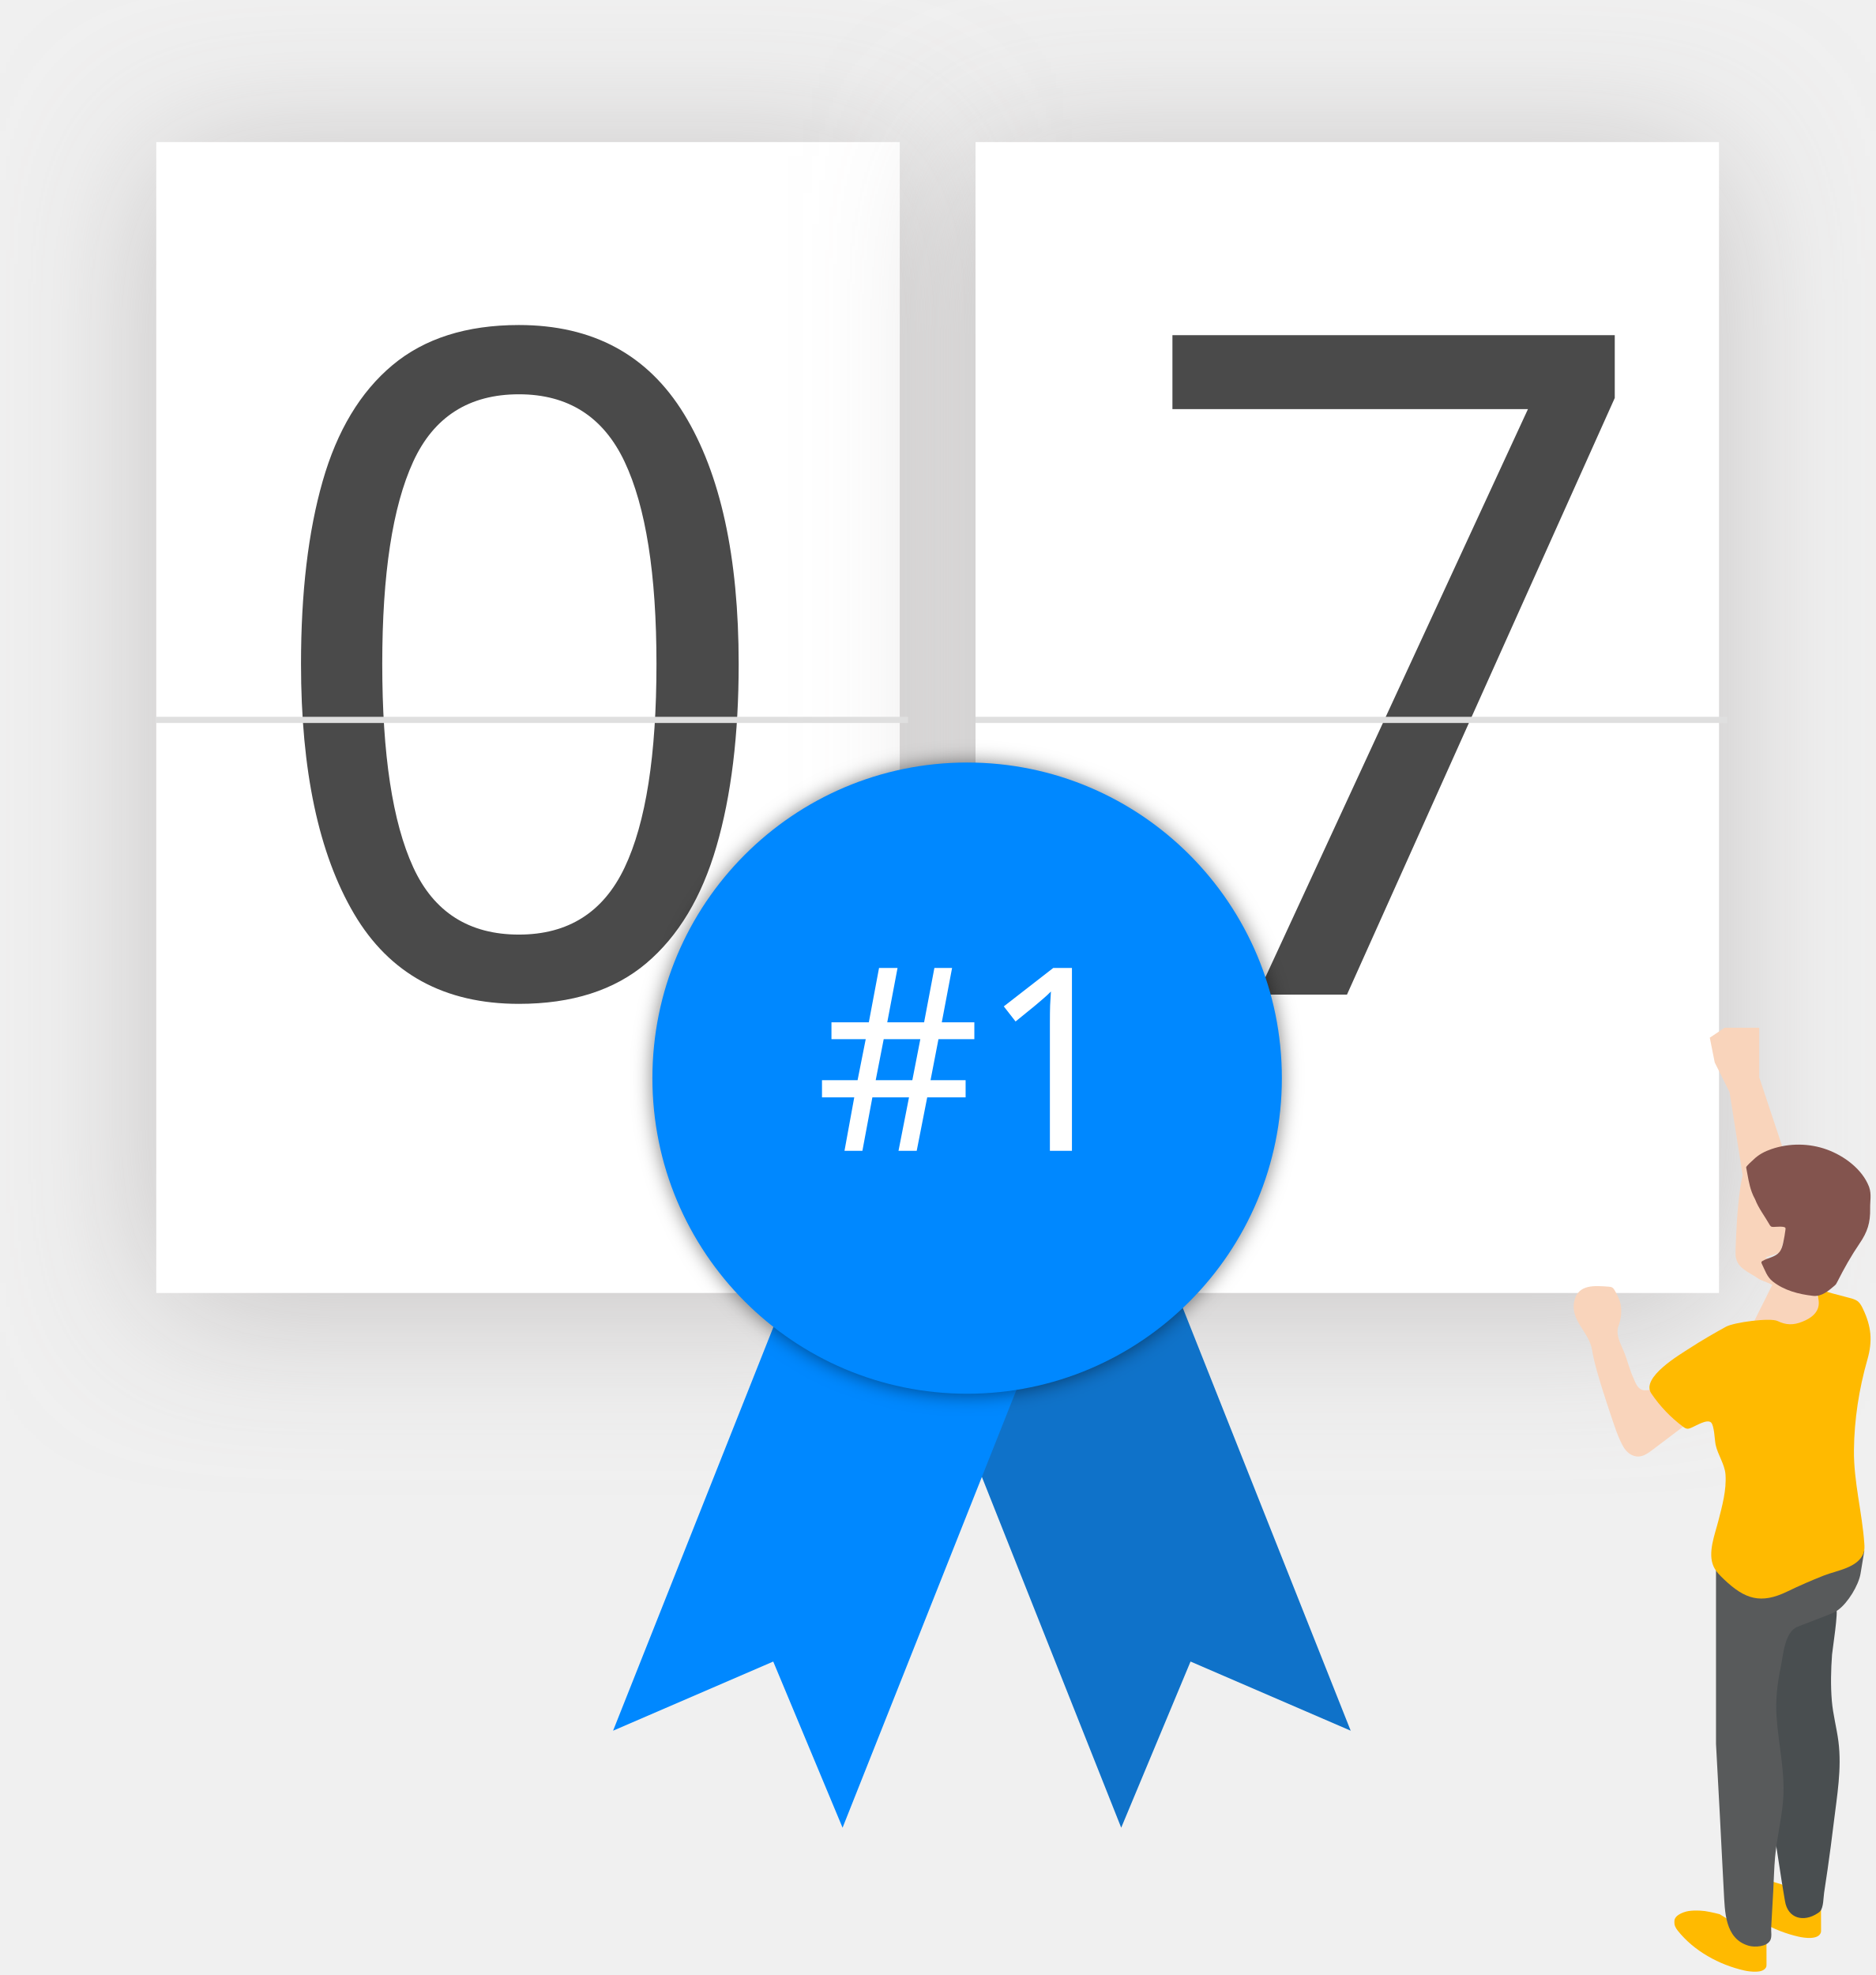
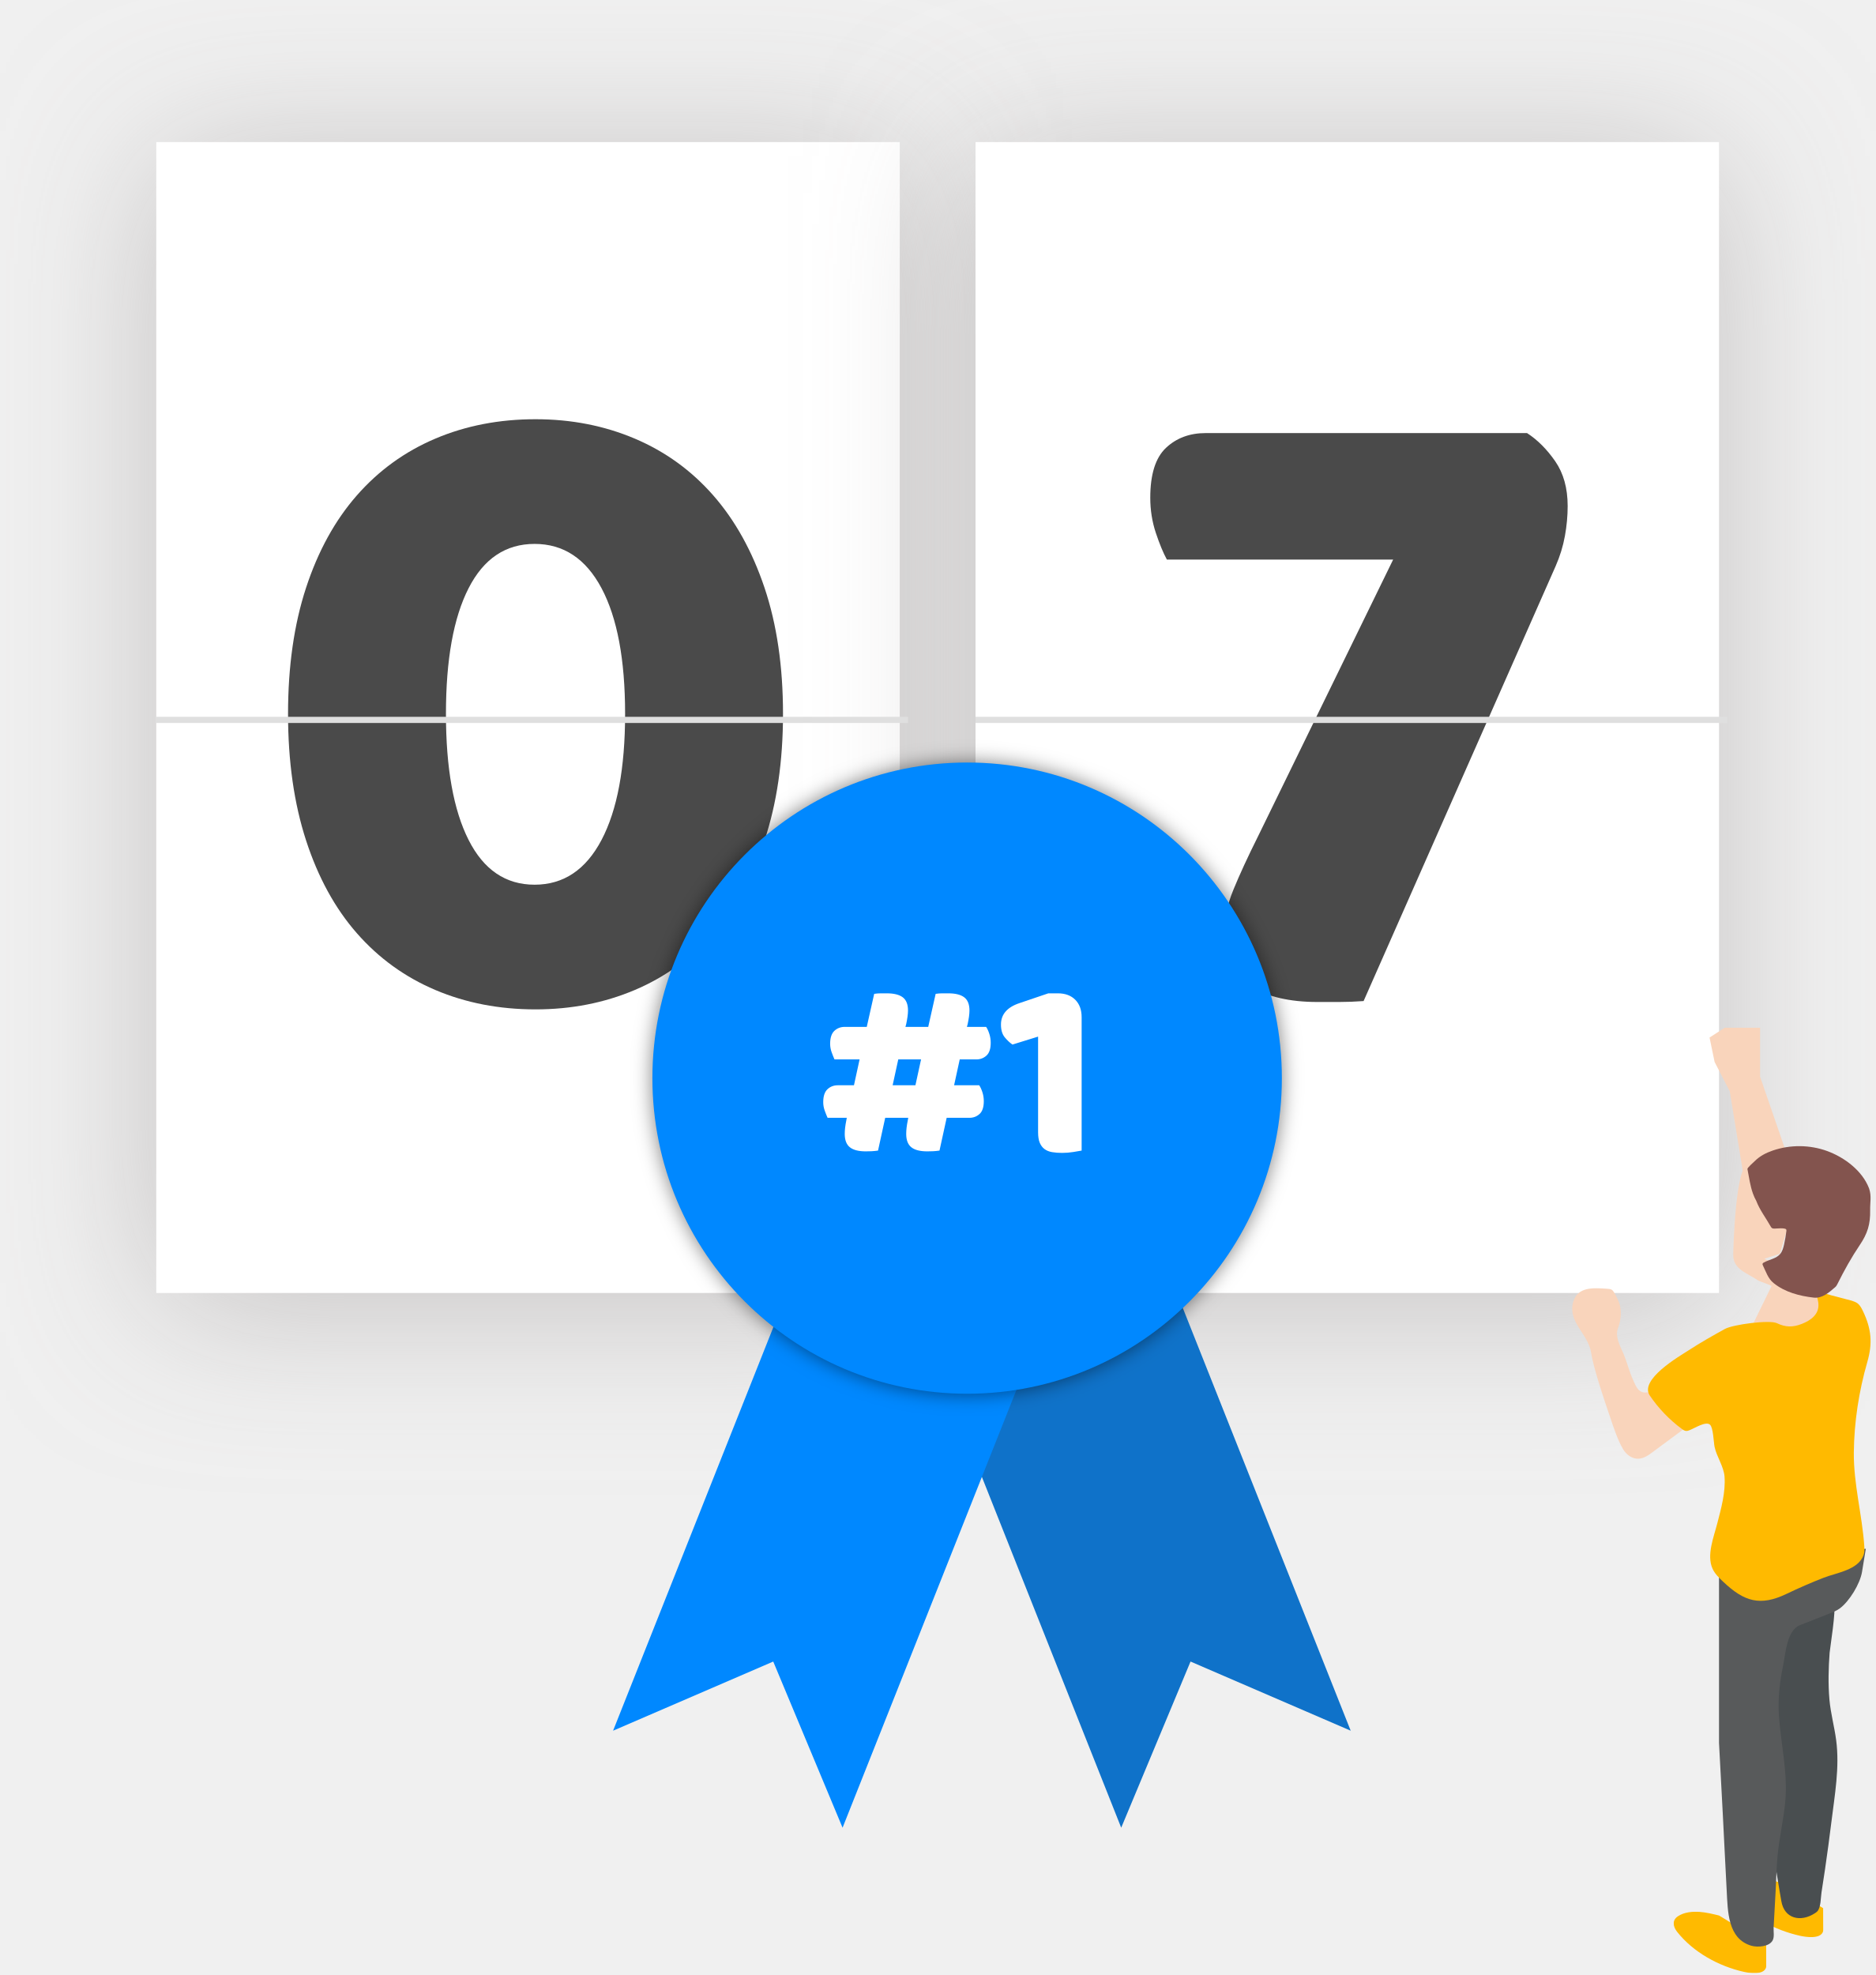
<svg xmlns="http://www.w3.org/2000/svg" xmlns:xlink="http://www.w3.org/1999/xlink" width="396px" height="417px" viewBox="0 0 396 417" version="1.1">
  <defs>
    <rect id="path-1" x="0" y="25" width="157" height="243" />
    <filter x="-32.5%" y="-19.8%" width="165.0%" height="142.0%" filterUnits="objectBoundingBox" id="filter-2">
      <feOffset dx="0" dy="3" in="SourceAlpha" result="shadowOffsetOuter1" />
      <feGaussianBlur stdDeviation="16.5" in="shadowOffsetOuter1" result="shadowBlurOuter1" />
      <feColorMatrix values="0 0 0 0 0.608   0 0 0 0 0.588   0 0 0 0 0.588  0 0 0 0.5 0" type="matrix" in="shadowBlurOuter1" />
    </filter>
    <rect id="path-3" x="173" y="25" width="157" height="243" />
    <filter x="-32.5%" y="-19.8%" width="165.0%" height="142.0%" filterUnits="objectBoundingBox" id="filter-4">
      <feOffset dx="0" dy="3" in="SourceAlpha" result="shadowOffsetOuter1" />
      <feGaussianBlur stdDeviation="16.5" in="shadowOffsetOuter1" result="shadowBlurOuter1" />
      <feColorMatrix values="0 0 0 0 0.608   0 0 0 0 0.588   0 0 0 0 0.588  0 0 0 0.5 0" type="matrix" in="shadowBlurOuter1" />
    </filter>
    <ellipse id="path-5" cx="87.227" cy="66.637" rx="66.459" ry="66.637" />
    <filter x="-4.5%" y="-4.5%" width="109.0%" height="109.0%" filterUnits="objectBoundingBox" id="filter-6">
      <feOffset dx="0" dy="0" in="SourceAlpha" result="shadowOffsetOuter1" />
      <feGaussianBlur stdDeviation="2" in="shadowOffsetOuter1" result="shadowBlurOuter1" />
      <feColorMatrix values="0 0 0 0 0   0 0 0 0 0   0 0 0 0 0  0 0 0 0.5 0" type="matrix" in="shadowBlurOuter1" />
    </filter>
    <polygon id="path-7" points="0.034 0.645 19.568 0.645 19.568 13.602 0.034 13.602" />
  </defs>
  <g id="Landing-Page" stroke="none" stroke-width="1" fill="none" fill-rule="evenodd">
-     <g id="Landing-Page-Copy-12" transform="translate(-189, -1979)">
-       <g id="Group-6" transform="translate(222, 1984)">
+     <g id="Kudos" transform="translate(-189, -1529)">
+       <g id="Group-6" transform="translate(222, 1534)">
        <g id="Rectangle-2">
          <use fill="black" fill-opacity="1" filter="url(#filter-2)" xlink:href="#path-1" />
          <use fill="#FFFFFF" fill-rule="evenodd" xlink:href="#path-1" />
        </g>
        <g id="Rectangle-2-Copy">
          <use fill="black" fill-opacity="1" filter="url(#filter-4)" xlink:href="#path-3" />
          <use fill="#FFFFFF" fill-rule="evenodd" xlink:href="#path-3" />
        </g>
-         <text id="0" font-family="BalooThambi-Regular, Baloo Thambi" font-size="195" font-weight="normal" fill="#4A4A4A">
-           <tspan x="21" y="205">0</tspan>
-         </text>
-         <text id="7" font-family="BalooThambi-Regular, Baloo Thambi" font-size="195" font-weight="normal" fill="#4A4A4A">
-           <tspan x="206" y="205">7</tspan>
-         </text>
+         <path d="M99,145.72 C99,134.28 97.343,125.44 94.028,119.2 C90.712,112.96 86,109.84 79.89,109.84 C73.78,109.84 69.133,112.96 65.948,119.2 C62.762,125.44 61.17,134.28 61.17,145.72 C61.17,157.16 62.762,166.032 65.948,172.338 C69.133,178.643 73.78,181.795 79.89,181.795 C86,181.795 90.712,178.643 94.028,172.338 C97.343,166.032 99,157.16 99,145.72 Z M132.345,145.72 C132.345,155.73 131.045,164.635 128.445,172.435 C125.845,180.235 122.238,186.767 117.623,192.032 C113.007,197.298 107.483,201.295 101.047,204.025 C94.612,206.755 87.625,208.12 80.085,208.12 C72.415,208.12 65.363,206.755 58.928,204.025 C52.492,201.295 46.968,197.298 42.352,192.032 C37.737,186.767 34.163,180.235 31.628,172.435 C29.092,164.635 27.825,155.73 27.825,145.72 C27.825,135.71 29.092,126.838 31.628,119.103 C34.163,111.367 37.737,104.868 42.352,99.603 C46.968,94.337 52.492,90.34 58.928,87.61 C65.363,84.88 72.415,83.515 80.085,83.515 C87.625,83.515 94.612,84.88 101.047,87.61 C107.483,90.34 113.007,94.337 117.623,99.603 C122.238,104.868 125.845,111.367 128.445,119.103 C131.045,126.838 132.345,135.71 132.345,145.72 Z" id="0" fill="#4A4A4A" />
+         <path d="M289.46,86.44 C291.67,87.87 293.652,89.852 295.408,92.388 C297.163,94.923 298.04,98.075 298.04,101.845 C298.04,103.925 297.845,106.037 297.455,108.183 C297.065,110.328 296.415,112.44 295.505,114.52 L254.945,206.365 C253.125,206.495 251.403,206.56 249.778,206.56 L245.195,206.56 C239.345,206.56 234.6,205.455 230.96,203.245 C227.32,201.035 225.5,197.2 225.5,191.74 C225.5,189.01 226.15,186.053 227.45,182.868 C228.75,179.682 230.505,175.88 232.715,171.46 L261.185,113.155 L213.41,113.155 C212.63,111.725 211.85,109.84 211.07,107.5 C210.29,105.16 209.9,102.69 209.9,100.09 C209.9,95.15 211.005,91.64 213.215,89.56 C215.425,87.48 218.22,86.44 221.6,86.44 L289.46,86.44 Z" id="7" fill="#4A4A4A" />
        <g id="Group" transform="translate(84, 156)">
          <polygon id="Path-2-Copy" fill="#0F72C9" points="123.42 91.626 168.223 204.42 134.402 189.818 119.762 224.9 74.766 111.621" />
          <polygon id="Path-2" fill="#0088FF" points="57.264 91.626 105.918 111.621 60.922 224.9 46.282 189.818 12.461 204.42" />
          <g id="Oval">
            <use fill="black" fill-opacity="1" filter="url(#filter-6)" xlink:href="#path-5" />
            <use fill="#0088FF" fill-rule="evenodd" xlink:href="#path-5" />
          </g>
-           <text id="#1" font-family="BalooThambi-Regular, Baloo Thambi" font-size="54.08" font-weight="normal" fill="#FFFFFF">
-             <tspan x="55.217" y="81.989">#1</tspan>
-           </text>
+           <path d="M81.391,81.935 C80.887,82.007 80.427,82.052 80.012,82.07 C79.598,82.088 79.192,82.097 78.796,82.097 C77.281,82.097 76.164,81.809 75.443,81.232 C74.722,80.655 74.361,79.718 74.361,78.42 C74.361,77.59 74.469,76.653 74.686,75.607 L74.794,75.013 L69.926,75.013 L68.412,81.935 C67.907,82.007 67.448,82.052 67.033,82.07 C66.619,82.088 66.213,82.097 65.816,82.097 C64.302,82.097 63.185,81.809 62.463,81.232 C61.742,80.655 61.382,79.718 61.382,78.42 C61.382,77.59 61.49,76.653 61.706,75.607 L61.814,75.013 L57.758,75.013 C57.578,74.616 57.38,74.12 57.164,73.525 C56.947,72.93 56.839,72.327 56.839,71.714 C56.839,70.452 57.137,69.541 57.731,68.983 C58.326,68.424 59.056,68.144 59.922,68.144 L63.329,68.144 L64.518,62.682 L59.219,62.682 C59.038,62.286 58.84,61.79 58.624,61.195 C58.407,60.6 58.299,59.996 58.299,59.383 C58.299,58.122 58.597,57.211 59.192,56.652 C59.786,56.094 60.517,55.814 61.382,55.814 L66.033,55.814 L67.601,48.838 C68.106,48.766 68.574,48.73 69.007,48.73 L70.251,48.73 C71.765,48.73 72.892,49.009 73.631,49.568 C74.37,50.127 74.74,51.055 74.74,52.353 C74.74,52.75 74.704,53.2 74.631,53.705 C74.559,54.21 74.469,54.715 74.361,55.219 L74.199,55.814 L79.012,55.814 L80.58,48.838 C81.085,48.766 81.554,48.73 81.986,48.73 L83.23,48.73 C84.744,48.73 85.871,49.009 86.61,49.568 C87.349,50.127 87.719,51.055 87.719,52.353 C87.719,52.75 87.683,53.2 87.611,53.705 C87.539,54.21 87.448,54.715 87.34,55.219 L87.178,55.814 L91.234,55.814 C91.486,56.175 91.712,56.661 91.91,57.274 C92.108,57.887 92.207,58.518 92.207,59.167 C92.207,60.429 91.91,61.33 91.315,61.871 C90.72,62.412 90.008,62.682 89.179,62.682 L85.664,62.682 L84.474,68.144 L89.774,68.144 C90.026,68.505 90.252,68.992 90.45,69.605 C90.648,70.217 90.747,70.848 90.747,71.497 C90.747,72.759 90.45,73.661 89.855,74.201 C89.26,74.742 88.548,75.013 87.719,75.013 L82.906,75.013 L81.391,81.935 Z M71.495,68.144 L76.308,68.144 L77.498,62.682 L72.685,62.682 L71.495,68.144 Z M102.212,57.869 L96.804,59.546 C96.263,59.185 95.723,58.68 95.182,58.031 C94.641,57.382 94.371,56.481 94.371,55.327 C94.371,53.164 95.687,51.65 98.318,50.785 L104.375,48.73 L106.376,48.73 C107.927,48.73 109.153,49.18 110.054,50.082 C110.955,50.983 111.406,52.209 111.406,53.759 L111.406,81.935 C111.009,82.007 110.423,82.106 109.648,82.232 C108.873,82.358 108.089,82.422 107.296,82.422 C106.503,82.422 105.791,82.367 105.16,82.259 C104.529,82.151 103.997,81.935 103.564,81.61 C103.132,81.286 102.798,80.844 102.564,80.285 C102.329,79.727 102.212,78.996 102.212,78.095 L102.212,57.869 Z" id="#1" fill="#FFFFFF" />
        </g>
        <path d="M0.652,147 L158.106,147" id="Line" stroke="#DFDFDF" stroke-width="1.3" stroke-linecap="square" />
        <path d="M173.652,147 L331.106,147" id="Line" stroke="#DFDFDF" stroke-width="1.3" stroke-linecap="square" />
        <g id="Group-5" transform="translate(330.5, 312) scale(-1, 1) translate(-330.5, -312) translate(299, 212)">
-           <polyline id="Fill-39" fill="#F9D4BB" points="24.808 62.411 17.497 63.458 9.143 60.319 12.276 55.087 13.32 51.948 19.586 51.948" />
-           <g id="Group-43" transform="translate(21.89796, 185.7143)">
+           <polyline id="Fill-39" fill="#F9D4BB" points="25 62.909 17.533 64 9 60.727 12.2 55.273 13.267 52 19.667 52" />
+           <g id="Group-43" transform="translate(22, 186)">
            <mask id="mask-8" fill="white">
              <use xlink:href="#path-7" />
            </mask>
            <g id="Clip-42" />
            <path d="M0.048,7.509 C0.043,9.006 0.039,10.503 0.034,12 C0.033,12.162 0.033,12.328 0.087,12.48 C0.646,14.057 3.618,13.591 4.757,13.334 C10.065,12.142 15.423,9.215 18.845,4.887 C19.712,3.789 19.966,2.45 18.668,1.592 C17.356,0.725 15.615,0.565 14.083,0.677 C12.69,0.776 11.326,1.113 9.969,1.447" id="Fill-41" fill="#FFBA00" mask="url(#mask-8)" />
          </g>
-           <path d="M10.464,186.085 C10.459,187.582 10.454,189.078 10.449,190.576 C10.448,190.738 10.448,190.903 10.502,191.056 C11.061,192.633 14.033,192.166 15.173,191.91 C20.481,190.718 25.838,187.79 29.26,183.463 C30.127,182.365 30.381,181.026 29.083,180.168 C27.771,179.3 26.03,179.14 24.498,179.252 C23.105,179.352 20.171,180.519 18.814,180.853" id="Fill-44" fill="#FFBA00" />
-           <path d="M7.284,122.62 C6.709,122.83 8.069,131.514 8.131,132.344 C8.37,135.59 8.447,138.901 8.173,142.145 C7.929,145.019 7.156,147.812 6.786,150.669 C6.044,156.407 7.087,162.185 7.775,167.883 C8.171,171.166 8.604,174.442 9.073,177.713 C9.307,179.349 9.551,180.983 9.805,182.617 C9.965,183.651 9.914,185.748 10.654,186.555 C10.802,186.718 10.988,186.841 11.172,186.962 C14.127,188.919 17.454,188.088 18.063,184.427 C18.299,183.008 18.552,181.589 18.771,180.168 C18.771,180.165 20.22,170.771 20.22,170.771 L25.037,133.083 L18.771,119.481 C18.771,119.481 7.336,122.6 7.284,122.62" id="Fill-46" fill="#494E50" />
-           <path d="M32.636,113.529 L32.636,151.197 C32.366,156.199 32.096,161.203 31.826,166.207 C31.537,171.555 31.296,176.906 30.996,182.254 C30.755,186.529 30.822,192.351 25.73,193.823 C24.461,194.19 21.885,194.057 21.175,192.667 C20.787,191.904 21.029,190.856 20.984,190.027 C20.844,187.428 20.692,184.828 20.548,182.228 C20.416,179.854 20.373,177.455 20.158,175.089 C19.805,171.23 18.874,167.451 18.504,163.594 C17.922,157.526 19.421,151.544 19.847,145.521 C20.098,141.985 19.692,138.447 18.968,134.989 C18.42,132.385 18.167,127.532 15.38,126.454 C13.292,125.646 11.204,124.839 9.117,124.031 C8.338,123.729 7.55,123.424 6.872,122.935 C4.815,121.455 2.53,117.747 2.114,115.251 C1.845,113.63 1.576,112.01 1.306,110.39" id="Fill-48" fill="#585A5B" />
-           <path d="M39.184,83.932 C41.471,85.66 43.758,87.39 46.045,89.117 C46.936,89.791 47.904,90.493 49.018,90.53 C50.328,90.574 51.516,89.652 52.173,88.516 C53.316,86.536 54.108,83.992 54.834,81.836 C57.758,73.147 58.492,69.995 58.804,68.055 C59.427,64.177 63.552,61.763 62.543,57.613 C61.688,54.099 58.213,54.464 55.343,54.663 C55.059,54.683 54.762,54.707 54.522,54.861 C54.319,54.992 54.181,55.2 54.058,55.405 C53.478,56.368 52.872,57.606 52.722,58.741 C52.539,60.133 52.705,61.568 53.203,62.88 C53.918,64.771 52.783,66.69 52.081,68.39 C51.344,70.179 50.918,72.088 50.121,73.855 C49.809,74.548 49.41,75.668 48.781,76.143 C47.878,76.824 47.447,76.43 46.335,76.508 C45.449,76.572 44.776,77.304 44.202,77.984 C42.529,79.967 40.857,81.949 39.184,83.932" id="Fill-50" fill="#F9D4BB" />
-           <path d="M2.583,57.855 C2.135,58.26 1.856,58.829 1.593,59.379 C-0.185,63.094 -0.45,66.164 0.674,70.088 C2.446,76.277 3.446,82.771 3.508,89.214 C3.572,95.852 1.773,102.332 1.315,108.929 C1.27,109.576 1.243,110.241 1.459,110.851 C2.584,114.027 7.112,114.574 9.832,115.643 C12.469,116.679 15.066,117.815 17.616,119.046 C23.173,121.732 26.528,120.67 30.914,116.493 C31.777,115.672 32.661,114.821 33.15,113.735 C34.437,110.883 32.885,107.038 32.158,104.19 C31.338,100.979 30.389,97.637 30.634,94.287 C30.786,92.192 32.285,90.095 32.72,88.028 C32.918,87.09 32.993,83.958 33.684,83.34 C34.552,82.562 36.849,84.047 37.901,84.472 C38.15,84.572 38.411,84.676 38.68,84.66 C39.026,84.641 39.327,84.431 39.604,84.224 C42.21,82.284 44.486,79.898 46.306,77.204 C48.58,73.833 40.152,68.936 38.184,67.654 C35.704,66.041 33.138,64.562 30.549,63.133 C28.824,62.181 21.164,61.179 19.64,61.919 C17.853,62.787 16.315,62.825 14.427,62.072 C13.48,61.695 12.552,61.203 11.862,60.451 C10.174,58.61 11.162,56.564 11.834,54.545 C11.545,55.413 4.949,56.839 3.966,57.167 C3.538,57.31 3.101,57.455 2.74,57.725 C2.686,57.766 2.633,57.81 2.583,57.855" id="Fill-52" fill="#FFBA00" />
-           <path d="M20.113,54.777 C20.345,54.194 23.059,53.414 23.56,53.055 C25.741,51.493 28.541,50.766 28.516,47.643 C28.506,46.221 28,27.517 25.334,28.618 C24.981,28.765 23.544,34.657 23.245,34.896 C22.773,35.274 21.157,38.513 21.157,39.082 L20.113,40.128 L16.98,40.128 L19.068,47.452 L22.201,48.499 L18.024,50.591 C18.024,50.591 20.114,54.774 20.113,54.777" id="Fill-54" fill="#F9D4BB" />
-           <polygon id="Fill-56" fill="#F9D4BB" points="19.33 23.02 22.463 13.602 23.507 10.463 23.507 0 30.818 0 33.95 2.093 32.906 7.324 29.773 13.602 26.64 33.483 19.33 31.39 18.286 26.159" />
-           <path d="M25.089,34.676 C25.695,33.021 25.916,31.26 26.268,29.495 C26.315,29.236 24.955,28.068 24.714,27.831 C23.626,26.763 22.322,26.093 20.888,25.605 C17.149,24.335 12.954,24.36 9.212,25.718 C5.594,27.033 1.788,29.823 0.346,33.508 C0.328,33.556 0.312,33.604 0.294,33.652 C-0.237,35.195 0.12,36.582 0.087,38.17 C0.026,41.159 0.651,43.102 2.319,45.549 C4.071,48.118 5.61,50.848 7.008,53.624 C7.148,53.902 7.292,54.189 7.53,54.391 C8.831,55.494 10.294,56.812 12.12,56.608 C15.15,56.269 18.248,55.473 20.672,53.551 C21.883,52.589 22.287,51.189 22.955,49.854 C23.018,49.726 23.084,49.577 23.031,49.443 C22.991,49.341 22.891,49.275 22.794,49.221 C21.629,48.564 20.131,48.415 19.27,47.391 C18.8,46.832 18.603,46.098 18.444,45.383 C18.241,44.463 18.081,43.533 17.963,42.598 C17.949,42.487 17.936,42.37 17.979,42.265 C18.163,41.829 20.053,42.052 20.446,42.054 C20.653,42.056 20.874,42.053 21.045,41.934 C21.171,41.848 21.251,41.709 21.326,41.577 C22.301,39.856 23.685,38.071 24.375,36.228 C24.663,35.723 24.896,35.205 25.089,34.676" id="Fill-58" fill="#83544E" />
+           <path d="M10.015,185.887 C10.01,187.389 10.006,188.89 10,190.392 C9.999,190.555 9.999,190.721 10.055,190.874 C10.627,192.456 13.67,191.988 14.836,191.731 C20.271,190.535 25.756,187.598 29.259,183.256 C30.147,182.155 30.407,180.811 29.078,179.95 C27.735,179.08 25.952,178.919 24.384,179.032 C22.958,179.131 19.953,180.303 18.564,180.638" id="Fill-44" fill="#FFBA00" />
+           <path d="M7.773,122.161 C7.183,122.373 8.58,131.12 8.643,131.956 C8.888,135.225 8.968,138.559 8.686,141.827 C8.436,144.721 7.642,147.534 7.262,150.411 C6.501,156.191 7.571,162.01 8.277,167.749 C8.684,171.055 9.129,174.354 9.61,177.649 C9.85,179.297 10.101,180.943 10.362,182.588 C10.526,183.629 10.473,185.742 11.233,186.554 C11.386,186.719 11.576,186.842 11.765,186.964 C14.799,188.935 18.214,188.098 18.84,184.411 C19.082,182.982 19.342,181.553 19.567,180.122 C19.567,180.119 21.054,170.657 21.054,170.657 L26,132.7 L19.567,119 C19.567,119 7.827,122.141 7.773,122.161" id="Fill-46" fill="#494E50" />
+           <path d="M32,113.154 L32,150.999 C31.733,156.025 31.466,161.052 31.199,166.079 C30.913,171.452 30.674,176.828 30.378,182.202 C30.139,186.496 30.205,192.345 25.167,193.824 C23.911,194.193 21.363,194.06 20.66,192.663 C20.276,191.896 20.516,190.844 20.471,190.01 C20.333,187.399 20.182,184.788 20.039,182.175 C19.909,179.79 19.867,177.38 19.654,175.003 C19.304,171.126 18.383,167.329 18.017,163.454 C17.441,157.358 18.924,151.348 19.346,145.296 C19.594,141.743 19.193,138.189 18.476,134.715 C17.934,132.098 17.683,127.223 14.926,126.14 C12.86,125.328 10.794,124.517 8.728,123.705 C7.957,123.402 7.178,123.095 6.508,122.604 C4.472,121.117 2.211,117.392 1.8,114.884 C1.533,113.256 1.267,111.628 1,110" id="Fill-48" fill="#585A5B" />
+           <path d="M39,84.398 C41.334,86.127 43.668,87.857 46.002,89.585 C46.911,90.259 47.899,90.962 49.036,90.998 C50.373,91.042 51.585,90.12 52.256,88.983 C53.423,87.003 54.231,84.458 54.971,82.301 C57.955,73.609 58.705,70.456 59.023,68.515 C59.658,64.635 63.868,62.22 62.839,58.069 C61.966,54.554 58.42,54.919 55.491,55.118 C55.202,55.138 54.898,55.162 54.653,55.316 C54.446,55.447 54.305,55.655 54.179,55.86 C53.588,56.823 52.969,58.061 52.816,59.197 C52.63,60.589 52.799,62.025 53.307,63.338 C54.037,65.23 52.878,67.149 52.162,68.85 C51.41,70.64 50.975,72.549 50.162,74.317 C49.843,75.01 49.436,76.13 48.794,76.606 C47.872,77.287 47.433,76.893 46.298,76.971 C45.393,77.035 44.707,77.768 44.121,78.448 C42.414,80.432 40.707,82.414 39,84.398" id="Fill-50" fill="#F9D4BB" />
+           <path d="M2.6,58.311 C2.149,58.716 1.869,59.285 1.604,59.835 C-0.187,63.552 -0.452,66.623 0.679,70.548 C2.463,76.74 3.469,83.236 3.532,89.682 C3.596,96.322 1.784,102.805 1.324,109.404 C1.279,110.051 1.252,110.717 1.469,111.327 C2.601,114.504 7.159,115.051 9.897,116.121 C12.551,117.158 15.165,118.293 17.732,119.525 C23.326,122.212 26.703,121.15 31.118,116.971 C31.987,116.15 32.876,115.299 33.369,114.212 C34.664,111.359 33.102,107.513 32.37,104.664 C31.545,101.451 30.59,98.108 30.836,94.756 C30.989,92.661 32.498,90.563 32.936,88.496 C33.136,87.557 33.21,84.424 33.906,83.805 C34.78,83.028 37.092,84.513 38.151,84.938 C38.402,85.038 38.664,85.142 38.935,85.126 C39.283,85.107 39.587,84.897 39.866,84.69 C42.488,82.749 44.78,80.363 46.611,77.667 C48.901,74.295 40.417,69.396 38.436,68.114 C35.939,66.499 33.356,65.02 30.75,63.591 C29.014,62.638 21.303,61.636 19.77,62.376 C17.971,63.245 16.423,63.283 14.522,62.529 C13.569,62.152 12.635,61.66 11.94,60.908 C10.241,59.067 11.236,57.019 11.912,55 C11.622,55.868 4.981,57.294 3.992,57.622 C3.561,57.765 3.122,57.911 2.758,58.181 C2.703,58.222 2.651,58.266 2.6,58.311" id="Fill-52" fill="#FFBA00" />
+           <path d="M20.259,55 C20.501,54.422 23.323,53.648 23.844,53.292 C26.114,51.742 29.026,51.021 29,47.922 C28.989,46.511 28.463,27.954 25.69,29.046 C25.323,29.192 23.828,35.037 23.518,35.275 C23.027,35.65 21.345,38.864 21.345,39.428 L20.259,40.466 L17,40.466 L19.173,47.733 L22.431,48.771 L18.086,50.847 C18.086,50.847 20.26,54.997 20.259,55" id="Fill-54" fill="#F9D4BB" />
+           <polygon id="Fill-56" fill="#F9D4BB" points="19.067 22.688 22.267 13.406 23.333 10.312 23.333 0 30.8 0 34 2.062 32.933 7.219 29.733 13.406 26.533 33 19.067 30.938 18 25.781" />
+           <path d="M24.832,35.015 C25.431,33.357 25.65,31.594 25.999,29.827 C26.045,29.567 24.7,28.398 24.461,28.16 C23.384,27.091 22.093,26.419 20.674,25.931 C16.973,24.659 12.821,24.684 9.118,26.044 C5.537,27.361 1.77,30.155 0.343,33.846 C0.325,33.894 0.309,33.942 0.291,33.989 C-0.234,35.535 0.118,36.924 0.086,38.514 C0.025,41.507 0.644,43.453 2.295,45.904 C4.03,48.477 5.552,51.211 6.936,53.99 C7.075,54.269 7.217,54.556 7.453,54.759 C8.741,55.863 10.189,57.183 11.996,56.979 C14.995,56.639 18.061,55.842 20.46,53.917 C21.659,52.954 22.059,51.552 22.719,50.215 C22.782,50.087 22.847,49.937 22.795,49.803 C22.755,49.702 22.656,49.636 22.56,49.581 C21.408,48.923 19.924,48.774 19.073,47.748 C18.607,47.189 18.412,46.453 18.255,45.738 C18.053,44.817 17.895,43.885 17.779,42.948 C17.765,42.837 17.752,42.72 17.795,42.615 C17.977,42.178 19.848,42.401 20.236,42.403 C20.441,42.405 20.66,42.402 20.829,42.284 C20.954,42.197 21.033,42.059 21.108,41.926 C22.072,40.203 23.442,38.415 24.125,36.569 C24.41,36.064 24.641,35.545 24.832,35.015" id="Fill-58" fill="#83544E" />
        </g>
      </g>
    </g>
  </g>
</svg>
